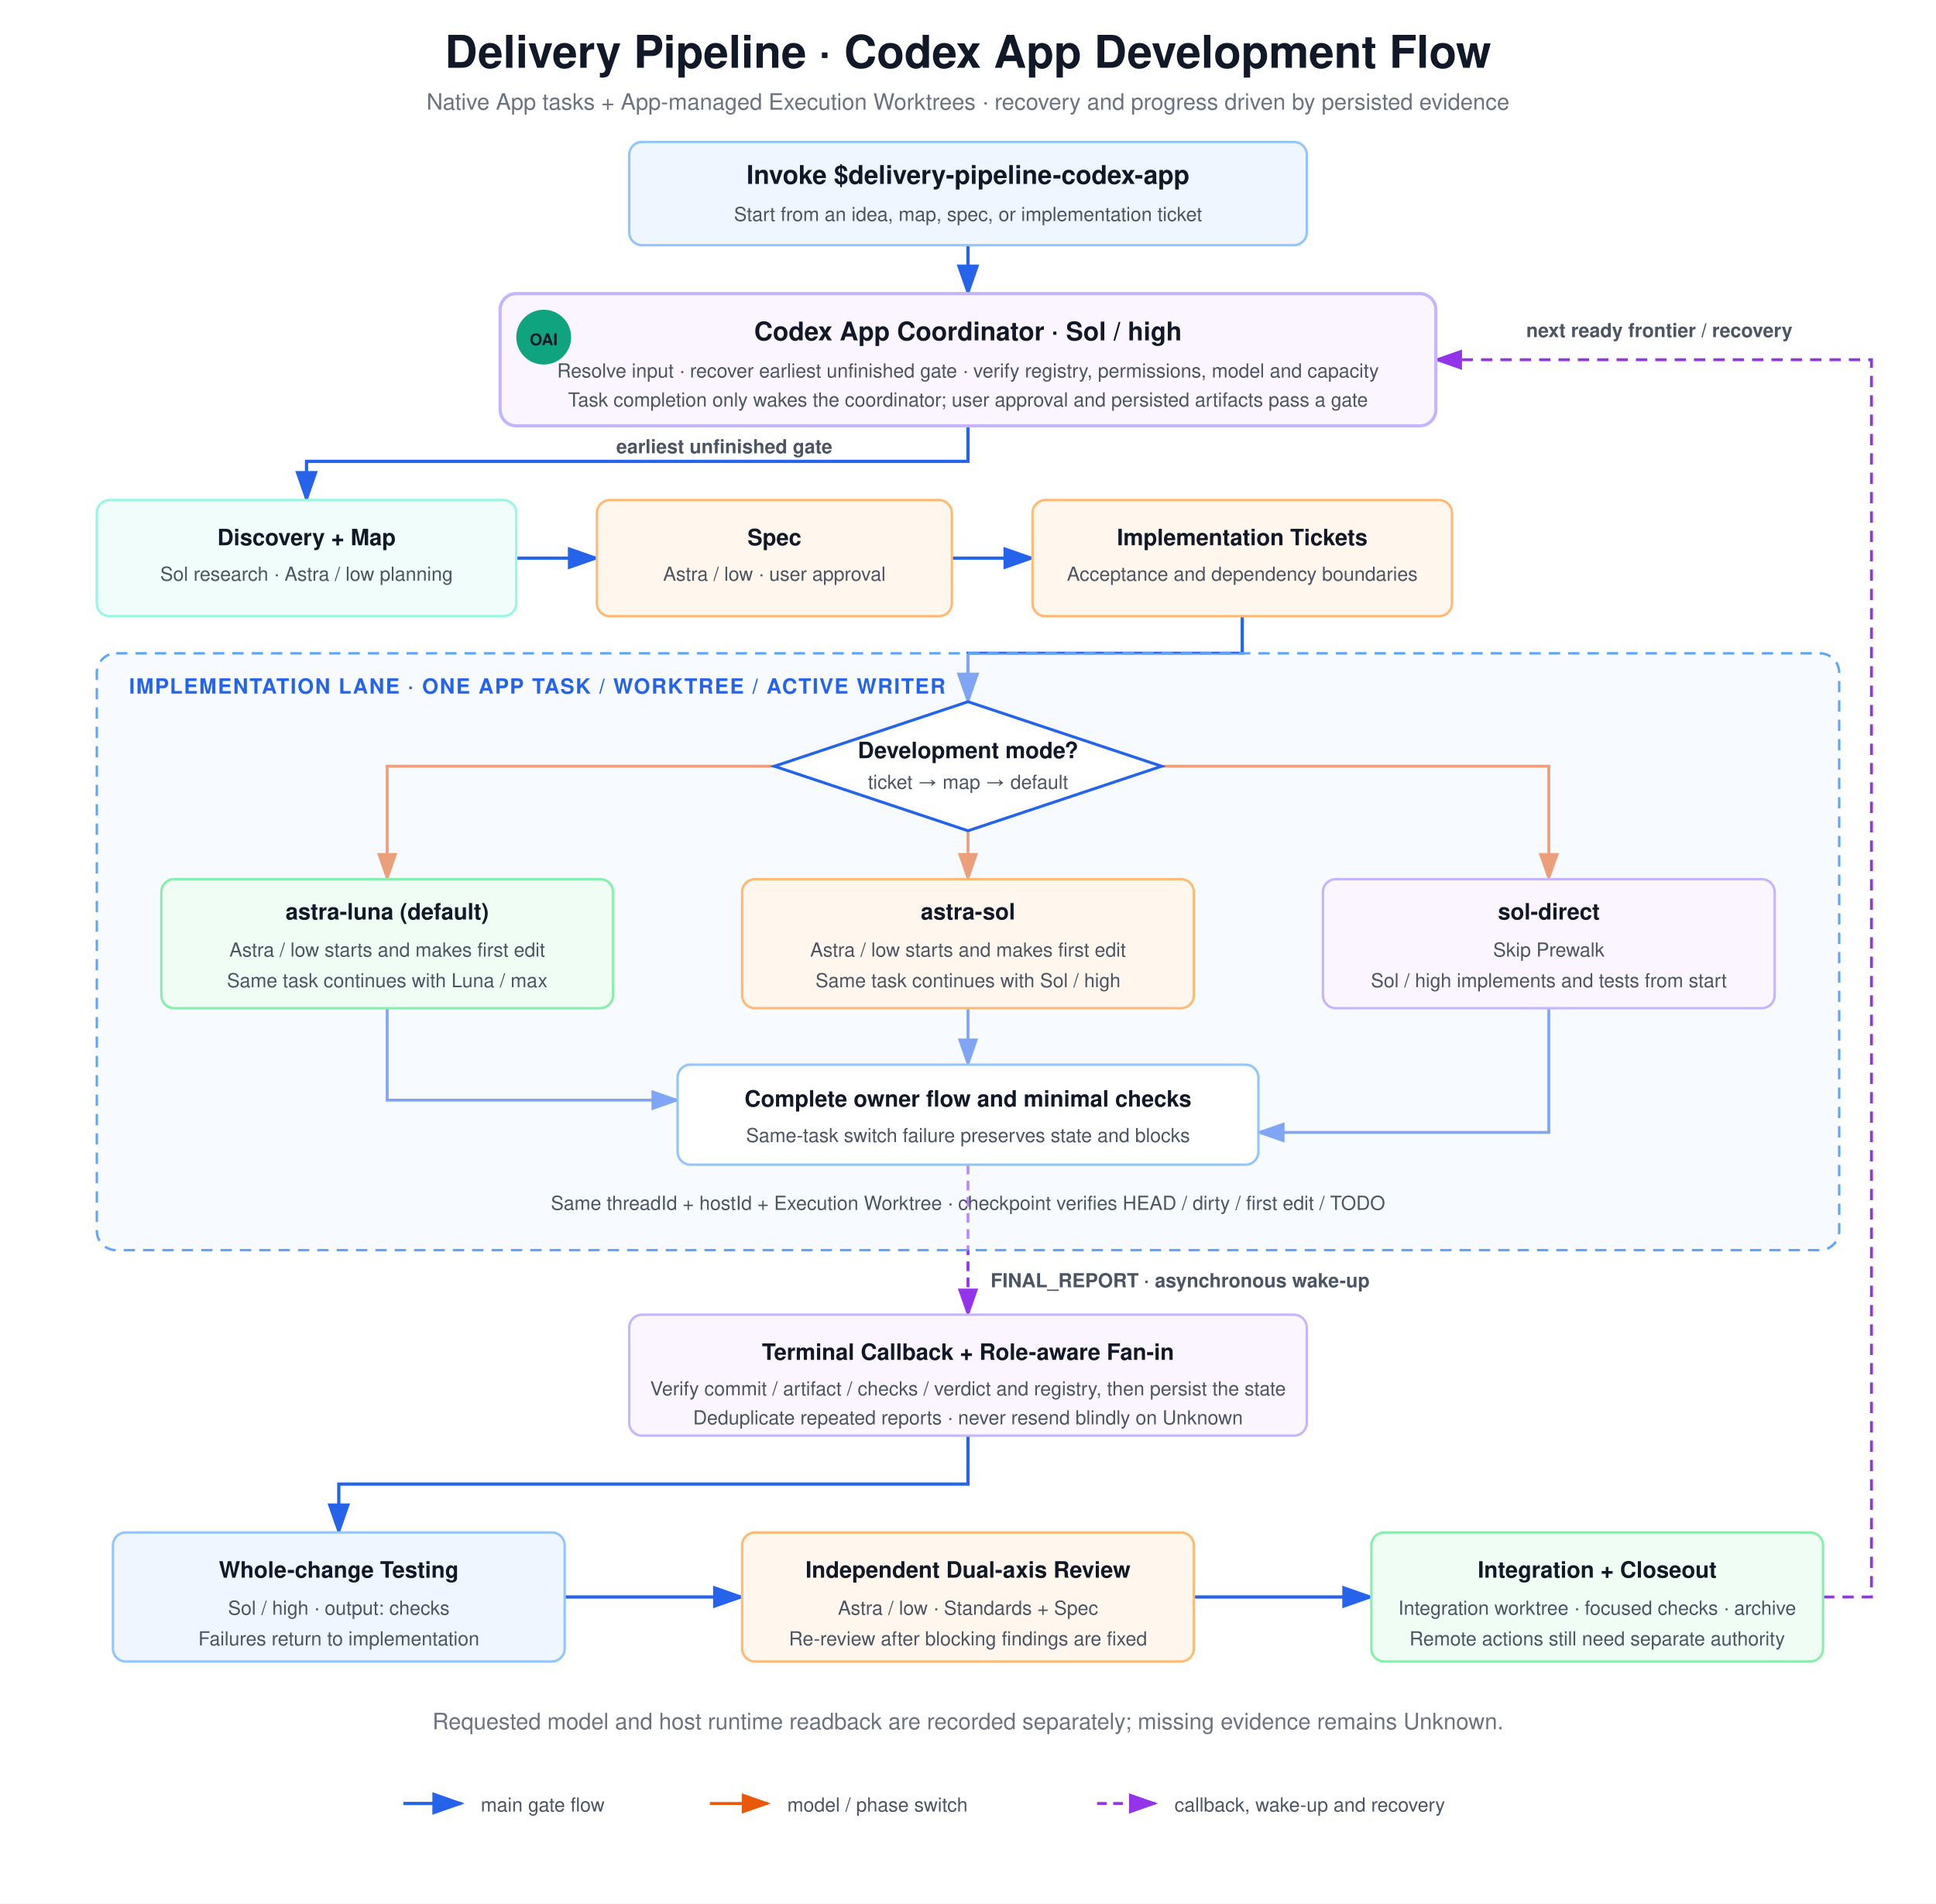
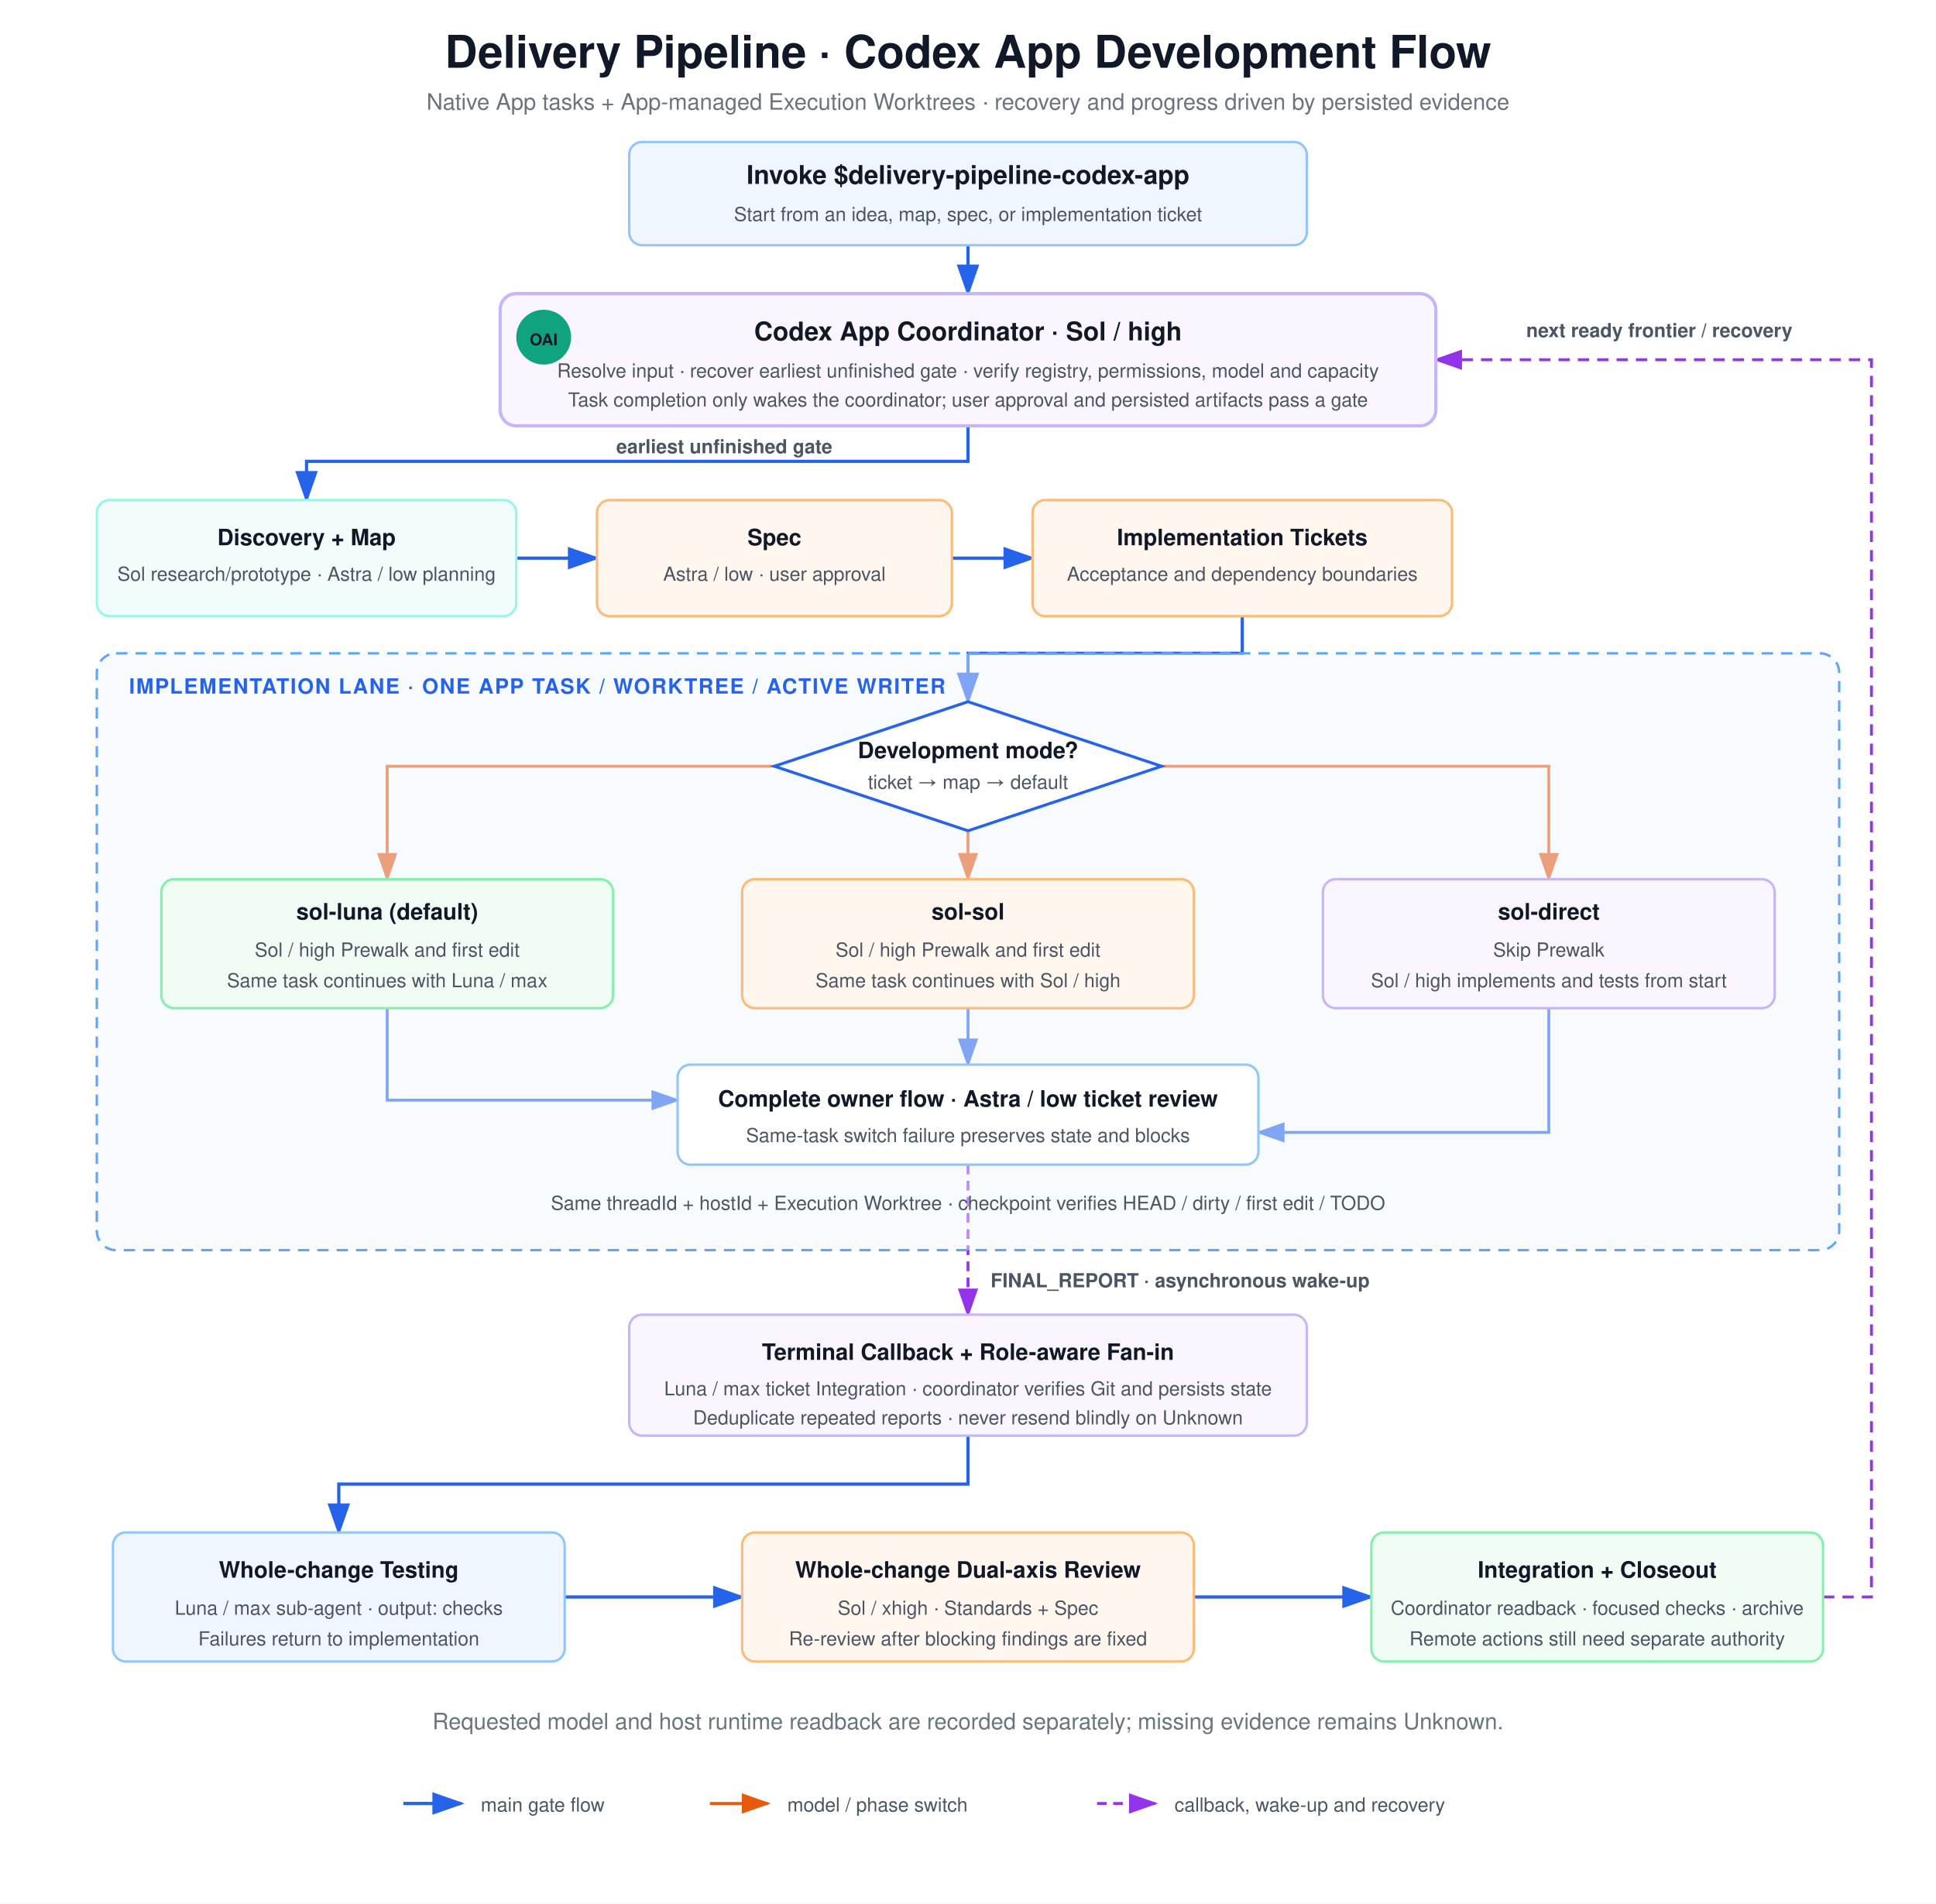
<svg xmlns="http://www.w3.org/2000/svg" viewBox="0 0 1200 1180" width="1200" height="1180" role="img" aria-labelledby="title desc">
  <style>
    text { font-family: 'Helvetica Neue', Helvetica, Arial, 'PingFang SC', 'Microsoft YaHei', sans-serif; fill: #111827; }
    .title { font-size: 28px; font-weight: 700; }
    .subtitle { font-size: 14px; fill: #6b7280; }
    .section { font-size: 13px; font-weight: 700; fill: #2563eb; letter-spacing: .06em; }
    .node-title { font-size: 16px; font-weight: 700; }
    .label { font-size: 14px; font-weight: 600; }
    .detail { font-size: 12px; fill: #4b5563; }
    .edge-label { font-size: 12px; font-weight: 600; fill: #4b5563; }
  </style>
  <defs>
    <marker id="arrow-blue" markerWidth="10" markerHeight="7" refX="9" refY="3.5" orient="auto">
      <polygon points="0 0, 10 3.5, 0 7" fill="#2563eb" />
    </marker>
    <marker id="arrow-orange" markerWidth="10" markerHeight="7" refX="9" refY="3.5" orient="auto">
      <polygon points="0 0, 10 3.5, 0 7" fill="#ea580c" />
    </marker>
    <marker id="arrow-purple" markerWidth="10" markerHeight="7" refX="9" refY="3.5" orient="auto">
      <polygon points="0 0, 10 3.5, 0 7" fill="#9333ea" />
    </marker>
  </defs>
  <rect width="1200" height="1180" fill="#ffffff" />
  <text x="600" y="42" text-anchor="middle" class="title">Delivery Pipeline · Codex App Development Flow</text>
  <text x="600" y="68" text-anchor="middle" class="subtitle">Native App tasks + App-managed Execution Worktrees · recovery and progress driven by persisted evidence</text>
  <path d="M600 152 V182" fill="none" stroke="#2563eb" stroke-width="2" marker-end="url(#arrow-blue)" />
  <path d="M600 264 V286 H190 V310" fill="none" stroke="#2563eb" stroke-width="2" marker-end="url(#arrow-blue)" />
  <path d="M320 346 H370" fill="none" stroke="#2563eb" stroke-width="2" marker-end="url(#arrow-blue)" />
  <path d="M590 346 H640" fill="none" stroke="#2563eb" stroke-width="2" marker-end="url(#arrow-blue)" />
  <path d="M770 382 V405 H600 V435" fill="none" stroke="#2563eb" stroke-width="2" marker-end="url(#arrow-blue)" />
  <path d="M480 475 H240 V545" fill="none" stroke="#ea580c" stroke-width="1.8" marker-end="url(#arrow-orange)" />
  <path d="M600 515 V545" fill="none" stroke="#ea580c" stroke-width="1.8" marker-end="url(#arrow-orange)" />
  <path d="M720 475 H960 V545" fill="none" stroke="#ea580c" stroke-width="1.8" marker-end="url(#arrow-orange)" />
  <path d="M240 625 V682 H420" fill="none" stroke="#2563eb" stroke-width="1.8" marker-end="url(#arrow-blue)" />
  <path d="M600 625 V660" fill="none" stroke="#2563eb" stroke-width="1.8" marker-end="url(#arrow-blue)" />
  <path d="M960 625 V702 H780" fill="none" stroke="#2563eb" stroke-width="1.8" marker-end="url(#arrow-blue)" />
  <path d="M600 722 V815" fill="none" stroke="#9333ea" stroke-width="1.8" stroke-dasharray="6 4" marker-end="url(#arrow-purple)" />
  <path d="M600 890 V920 H210 V950" fill="none" stroke="#2563eb" stroke-width="2" marker-end="url(#arrow-blue)" />
  <path d="M350 990 H460" fill="none" stroke="#2563eb" stroke-width="2" marker-end="url(#arrow-blue)" />
  <path d="M740 990 H850" fill="none" stroke="#2563eb" stroke-width="2" marker-end="url(#arrow-blue)" />
  <path d="M1130 990 H1160 V223 H890" fill="none" stroke="#9333ea" stroke-width="1.8" stroke-dasharray="7 5" marker-end="url(#arrow-purple)" />
  <rect x="390" y="88" width="420" height="64" rx="8" fill="#eff6ff" stroke="#93c5fd" stroke-width="1.5" />
  <text x="600" y="114" text-anchor="middle" class="node-title">Invoke $delivery-pipeline-codex-app</text>
  <text x="600" y="137" text-anchor="middle" class="detail">Start from an idea, map, spec, or implementation ticket</text>
  <rect x="310" y="182" width="580" height="82" rx="10" fill="#faf5ff" stroke="#c4b5fd" stroke-width="2" />
  <rect x="320" y="192" width="34" height="34" rx="17" fill="#10a37f" />
  <text x="337" y="214" text-anchor="middle" font-size="10" font-weight="700" fill="#ffffff">OAI</text>
  <text x="600" y="211" text-anchor="middle" class="node-title">Codex App Coordinator · Sol / high</text>
  <text x="600" y="234" text-anchor="middle" class="detail">Resolve input · recover earliest unfinished gate · verify registry, permissions, model and capacity</text>
  <text x="600" y="252" text-anchor="middle" class="detail">Task completion only wakes the coordinator; user approval and persisted artifacts pass a gate</text>
  <text x="382" y="281" class="edge-label">earliest unfinished gate</text>
  <rect x="60" y="310" width="260" height="72" rx="8" fill="#f0fdfa" stroke="#99f6e4" stroke-width="1.5" />
  <text x="190" y="338" text-anchor="middle" class="label">Discovery + Map</text>
-   <text x="190" y="360" text-anchor="middle" class="detail">Sol research · Astra / low planning</text>
+   <text x="190" y="360" text-anchor="middle" class="detail">Sol research/prototype · Astra / low planning</text>
  <rect x="370" y="310" width="220" height="72" rx="8" fill="#fff7ed" stroke="#fdba74" stroke-width="1.5" />
  <text x="480" y="338" text-anchor="middle" class="label">Spec</text>
  <text x="480" y="360" text-anchor="middle" class="detail">Astra / low · user approval</text>
  <rect x="640" y="310" width="260" height="72" rx="8" fill="#fff7ed" stroke="#fdba74" stroke-width="1.5" />
  <text x="770" y="338" text-anchor="middle" class="label">Implementation Tickets</text>
  <text x="770" y="360" text-anchor="middle" class="detail">Acceptance and dependency boundaries</text>
  <rect x="60" y="405" width="1080" height="370" rx="12" fill="#eff6ff" fill-opacity="0.45" stroke="#60a5fa" stroke-width="1.5" stroke-dasharray="7 5" />
  <text x="80" y="430" class="section">IMPLEMENTATION LANE · ONE APP TASK / WORKTREE / ACTIVE WRITER</text>
  <polygon points="600,435 720,475 600,515 480,475" fill="#ffffff" stroke="#2563eb" stroke-width="1.8" />
  <text x="600" y="470" text-anchor="middle" class="label">Development mode?</text>
  <text x="600" y="489" text-anchor="middle" class="detail">ticket → map → default</text>
  <rect x="100" y="545" width="280" height="80" rx="8" fill="#f0fdf4" stroke="#86efac" stroke-width="1.5" />
-   <text x="240" y="570" text-anchor="middle" class="label">astra-luna (default)</text>
-   <text x="240" y="593" text-anchor="middle" class="detail">Astra / low starts and makes first edit</text>
+   <text x="240" y="570" text-anchor="middle" class="label">sol-luna (default)</text>
+   <text x="240" y="593" text-anchor="middle" class="detail">Sol / high Prewalk and first edit</text>
  <text x="240" y="612" text-anchor="middle" class="detail">Same task continues with Luna / max</text>
  <rect x="460" y="545" width="280" height="80" rx="8" fill="#fff7ed" stroke="#fdba74" stroke-width="1.5" />
-   <text x="600" y="570" text-anchor="middle" class="label">astra-sol</text>
-   <text x="600" y="593" text-anchor="middle" class="detail">Astra / low starts and makes first edit</text>
+   <text x="600" y="570" text-anchor="middle" class="label">sol-sol</text>
+   <text x="600" y="593" text-anchor="middle" class="detail">Sol / high Prewalk and first edit</text>
  <text x="600" y="612" text-anchor="middle" class="detail">Same task continues with Sol / high</text>
  <rect x="820" y="545" width="280" height="80" rx="8" fill="#faf5ff" stroke="#c4b5fd" stroke-width="1.5" />
  <text x="960" y="570" text-anchor="middle" class="label">sol-direct</text>
  <text x="960" y="593" text-anchor="middle" class="detail">Skip Prewalk</text>
  <text x="960" y="612" text-anchor="middle" class="detail">Sol / high implements and tests from start</text>
  <rect x="420" y="660" width="360" height="62" rx="8" fill="#ffffff" stroke="#93c5fd" stroke-width="1.5" />
-   <text x="600" y="686" text-anchor="middle" class="label">Complete owner flow and minimal checks</text>
+   <text x="600" y="686" text-anchor="middle" class="label">Complete owner flow · Astra / low ticket review</text>
  <text x="600" y="708" text-anchor="middle" class="detail">Same-task switch failure preserves state and blocks</text>
  <text x="600" y="750" text-anchor="middle" class="detail">Same threadId + hostId + Execution Worktree · checkpoint verifies HEAD / dirty / first edit / TODO</text>
  <text x="614" y="798" class="edge-label">FINAL_REPORT · asynchronous wake-up</text>
  <rect x="390" y="815" width="420" height="75" rx="8" fill="#faf5ff" stroke="#c4b5fd" stroke-width="1.5" />
  <text x="600" y="843" text-anchor="middle" class="label">Terminal Callback + Role-aware Fan-in</text>
-   <text x="600" y="865" text-anchor="middle" class="detail">Verify commit / artifact / checks / verdict and registry, then persist the state</text>
+   <text x="600" y="865" text-anchor="middle" class="detail">Luna / max ticket Integration · coordinator verifies Git and persists state</text>
  <text x="600" y="883" text-anchor="middle" class="detail">Deduplicate repeated reports · never resend blindly on Unknown</text>
  <rect x="70" y="950" width="280" height="80" rx="8" fill="#eff6ff" stroke="#93c5fd" stroke-width="1.5" />
  <text x="210" y="978" text-anchor="middle" class="label">Whole-change Testing</text>
-   <text x="210" y="1001" text-anchor="middle" class="detail">Sol / high · output: checks</text>
+   <text x="210" y="1001" text-anchor="middle" class="detail">Luna / max sub-agent · output: checks</text>
  <text x="210" y="1020" text-anchor="middle" class="detail">Failures return to implementation</text>
  <rect x="460" y="950" width="280" height="80" rx="8" fill="#fff7ed" stroke="#fdba74" stroke-width="1.5" />
-   <text x="600" y="978" text-anchor="middle" class="label">Independent Dual-axis Review</text>
-   <text x="600" y="1001" text-anchor="middle" class="detail">Astra / low · Standards + Spec</text>
+   <text x="600" y="978" text-anchor="middle" class="label">Whole-change Dual-axis Review</text>
+   <text x="600" y="1001" text-anchor="middle" class="detail">Sol / xhigh · Standards + Spec</text>
  <text x="600" y="1020" text-anchor="middle" class="detail">Re-review after blocking findings are fixed</text>
  <rect x="850" y="950" width="280" height="80" rx="8" fill="#f0fdf4" stroke="#86efac" stroke-width="1.5" />
  <text x="990" y="978" text-anchor="middle" class="label">Integration + Closeout</text>
-   <text x="990" y="1001" text-anchor="middle" class="detail">Integration worktree · focused checks · archive</text>
+   <text x="990" y="1001" text-anchor="middle" class="detail">Coordinator readback · focused checks · archive</text>
  <text x="990" y="1020" text-anchor="middle" class="detail">Remote actions still need separate authority</text>
  <text x="946" y="209" class="edge-label">next ready frontier / recovery</text>
  <text x="600" y="1072" text-anchor="middle" class="subtitle">Requested model and host runtime readback are recorded separately; missing evidence remains Unknown.</text>
  <g transform="translate(250,1110)">
    <line x1="0" y1="8" x2="36" y2="8" stroke="#2563eb" stroke-width="2" marker-end="url(#arrow-blue)" />
    <text x="48" y="13" class="detail">main gate flow</text>
    <line x1="190" y1="8" x2="226" y2="8" stroke="#ea580c" stroke-width="1.8" marker-end="url(#arrow-orange)" />
    <text x="238" y="13" class="detail">model / phase switch</text>
    <line x1="430" y1="8" x2="466" y2="8" stroke="#9333ea" stroke-width="1.8" stroke-dasharray="6 4" marker-end="url(#arrow-purple)" />
    <text x="478" y="13" class="detail">callback, wake-up and recovery</text>
  </g>
</svg>
